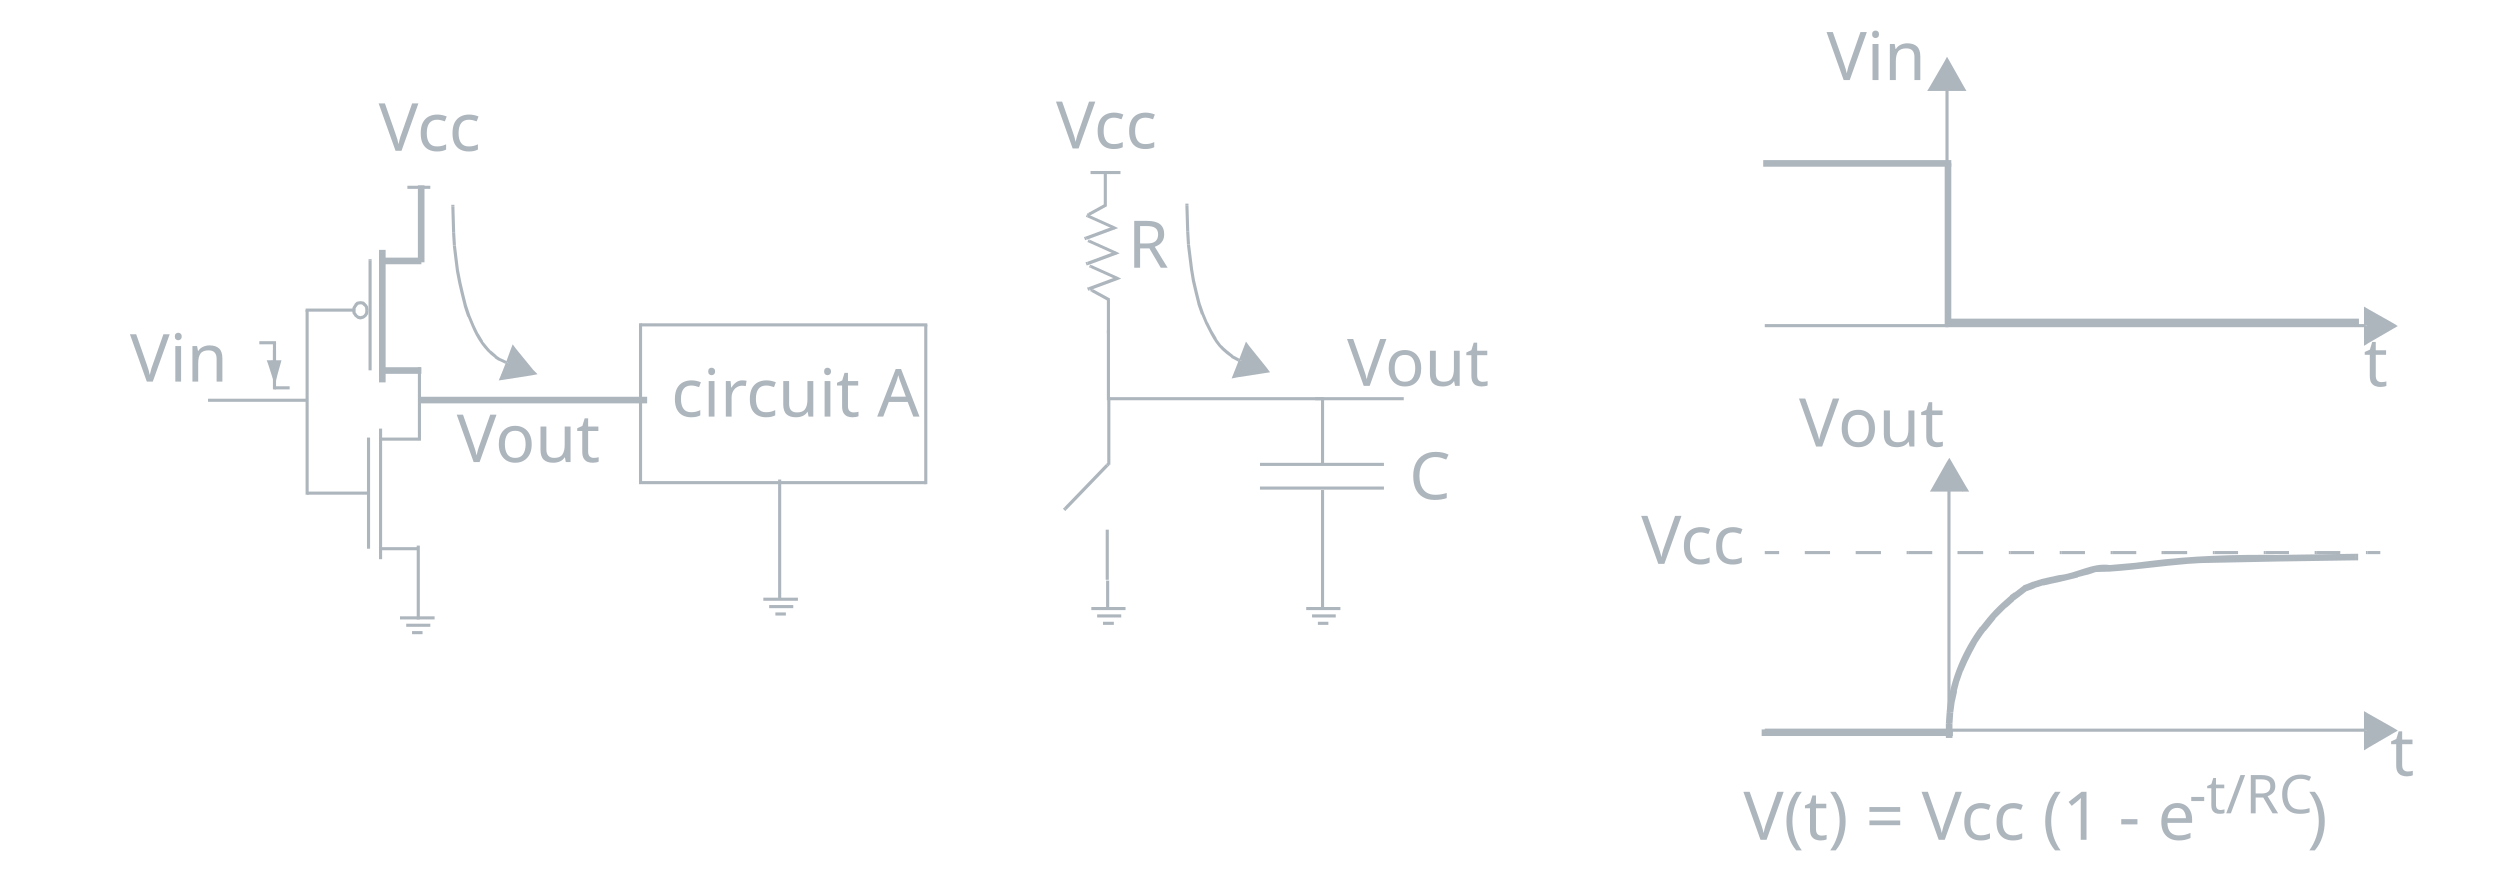
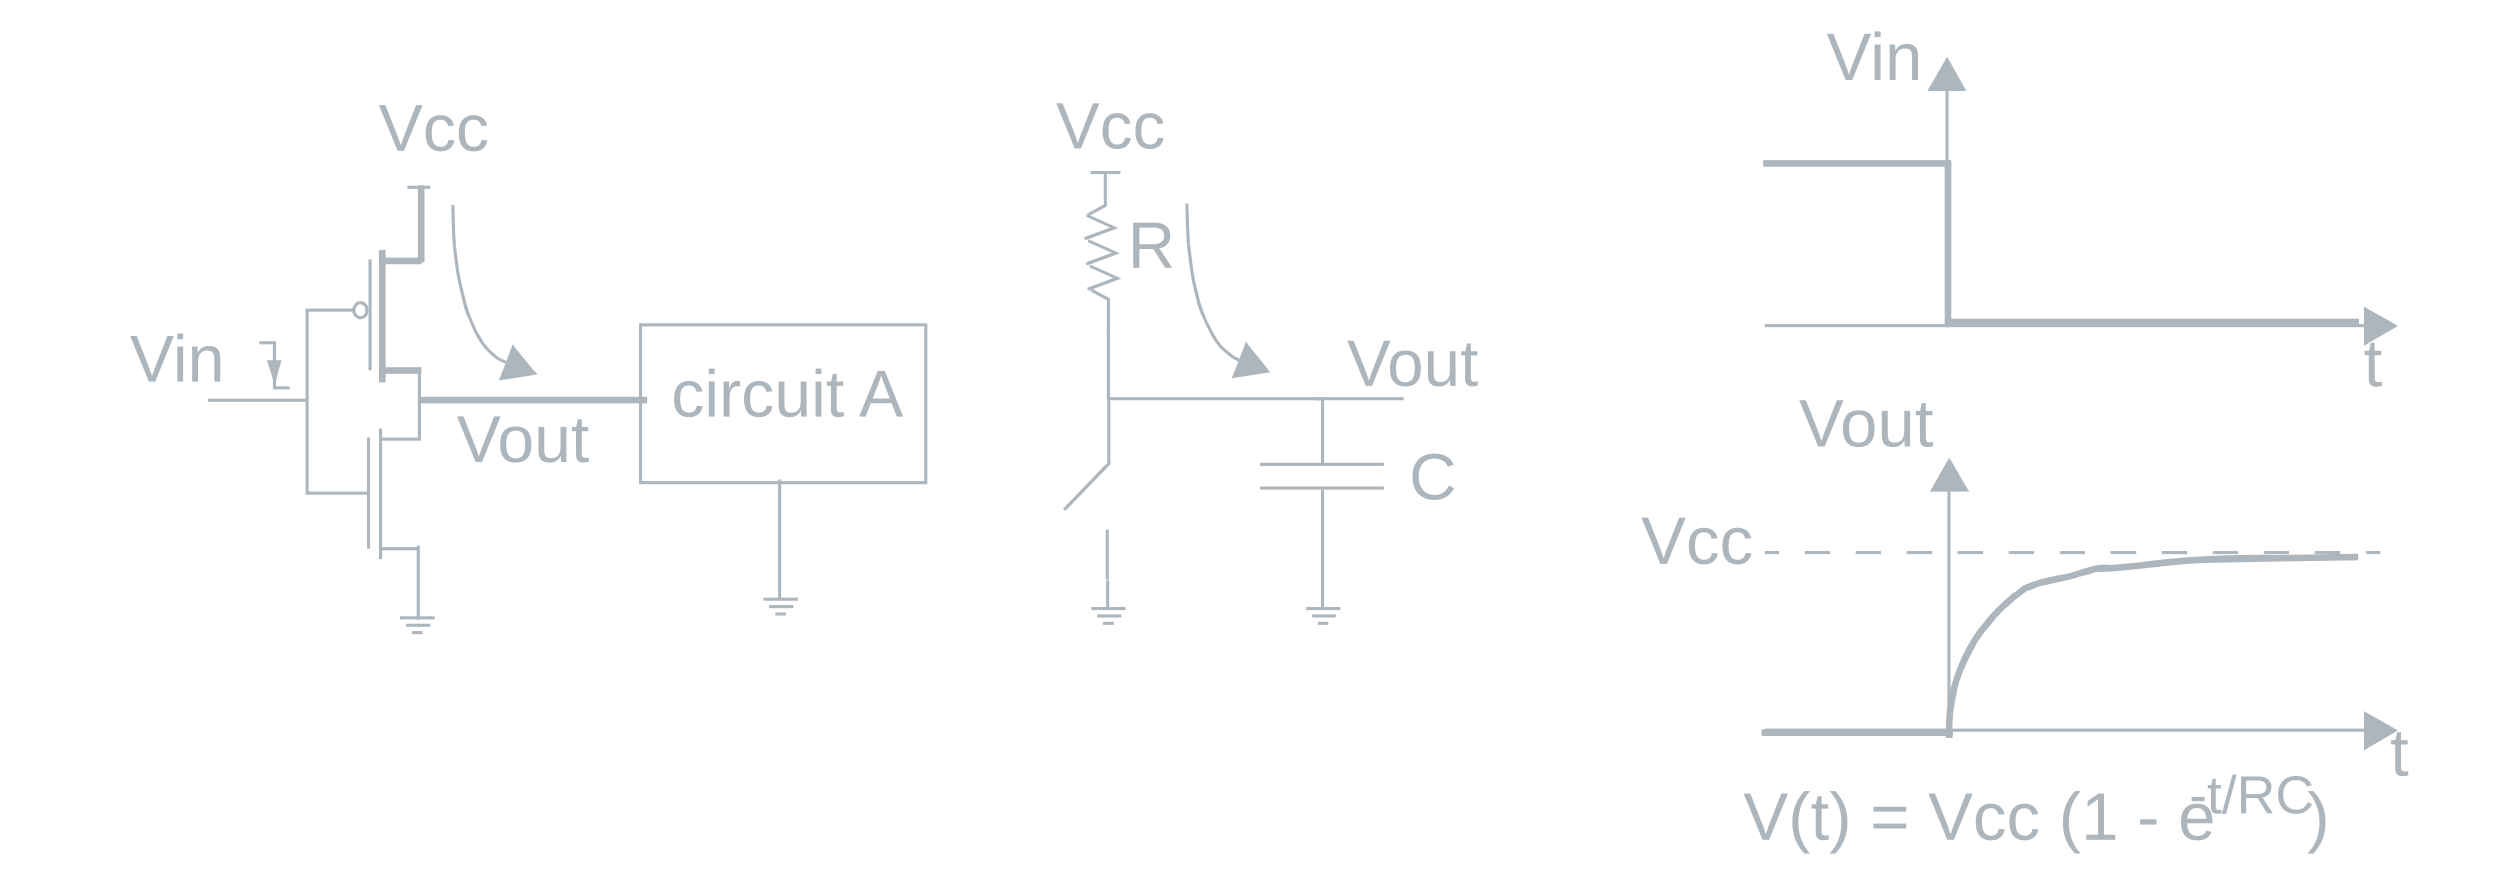
<svg xmlns="http://www.w3.org/2000/svg" width="386" height="138" viewBox="0 0 386 138" fill="#adb5bd">
  <rect x="56.90" y="40.02" width="0.48" height="0.24" fill="#adb5bd" />
  <rect x="56.90" y="40.26" width="0.48" height="16.92" fill="#adb5bd" />
  <rect x="58.52" y="38.58" width="1.02" height="0.48" fill="#adb5bd" />
  <rect x="58.52" y="39.06" width="1.02" height="19.98" fill="#adb5bd" />
  <rect x="58.52" y="39.78" width="0.48" height="1.02" fill="#adb5bd" />
  <rect x="59.00" y="39.78" width="6.06" height="1.02" fill="#adb5bd" />
  <rect x="58.52" y="56.70" width="0.48" height="1.02" fill="#adb5bd" />
  <rect x="59.00" y="56.70" width="6.06" height="1.02" fill="#adb5bd" />
  <rect x="64.52" y="28.62" width="1.02" height="0.48" fill="#adb5bd" />
  <rect x="64.52" y="29.10" width="1.02" height="11.40" fill="#adb5bd" />
  <rect x="64.52" y="56.70" width="0.48" height="0.24" fill="#adb5bd" />
  <rect x="64.52" y="56.94" width="0.48" height="11.10" fill="#adb5bd" />
  <rect x="62.90" y="28.68" width="3.54" height="0.48" fill="#adb5bd" />
  <rect x="56.66" y="67.56" width="0.48" height="17.16" fill="#adb5bd" />
  <rect x="58.52" y="66.18" width="0.48" height="20.16" fill="#adb5bd" />
  <rect x="58.52" y="67.56" width="6.06" height="0.48" fill="#adb5bd" />
  <rect x="58.52" y="84.48" width="6.06" height="0.48" fill="#adb5bd" />
  <rect x="64.34" y="84.24" width="0.48" height="11.40" fill="#adb5bd" />
  <path d="M56.42 47.94L56.36 47.52L56.42 47.58L56.18 47.22L56.18 47.28L55.88 46.98L56.06 47.04L55.64 46.98L55.7 46.98L55.28 47.04L55.4 46.98L55.1 47.28L55.16 47.22L54.92 47.58L54.92 47.52L54.86 47.94L54.86 47.88L54.92 48.36L54.92 48.24L55.16 48.6L55.1 48.54L55.4 48.78L55.28 48.72L55.7 48.84L55.58 48.84L56.0 48.72L55.94 48.78L56.24 48.54L56.18 48.6L56.42 48.24L56.36 48.36L56.42 47.88L56.9 47.94L56.84 48.42L56.84 48.48L56.6 48.84L56.54 48.9L56.24 49.14L56.12 49.2L55.7 49.32L55.58 49.32L55.16 49.2L55.1 49.14L54.8 48.9L54.74 48.84L54.5 48.48L54.44 48.42L54.38 47.94L54.38 47.88L54.44 47.46L54.5 47.34L54.74 46.98L54.74 46.92L55.04 46.62L55.22 46.56L55.64 46.5L55.7 46.5L56.12 46.56L56.24 46.62L56.6 46.98L56.84 47.34L56.84 47.46L56.9 47.88Z" fill="#adb5bd" />
  <path d="M56.42 47.88L56.42 47.94L56.9 47.88L56.9 47.94Z" fill="#adb5bd" />
  <rect x="47.18" y="47.64" width="7.68" height="0.48" fill="#adb5bd" />
  <rect x="47.18" y="47.88" width="0.48" height="28.50" fill="#adb5bd" />
  <rect x="47.42" y="75.90" width="9.48" height="0.48" fill="#adb5bd" />
  <rect x="32.12" y="61.56" width="15.30" height="0.48" fill="#adb5bd" />
  <rect x="61.76" y="95.16" width="5.34" height="0.48" fill="#adb5bd" />
  <rect x="62.72" y="96.30" width="3.72" height="0.48" fill="#adb5bd" />
  <rect x="63.62" y="97.44" width="1.62" height="0.48" fill="#adb5bd" />
  <rect x="64.82" y="61.26" width="35.10" height="1.02" fill="#adb5bd" />
  <path d="M168.02 33.12L167.84 33.06L167.66 33.48L167.84 33.54Z" fill="#adb5bd" />
  <path d="M168.02 33.12L167.84 33.54L171.98 35.4L172.16 35.4L172.64 35.22L172.16 34.98Z" fill="#adb5bd" />
  <path d="M167.78 37.02L167.54 37.08L167.36 36.6L167.6 36.54Z" fill="#adb5bd" />
  <path d="M172.16 35.4L171.98 34.92L167.6 36.54L167.78 37.02Z" fill="#adb5bd" />
  <path d="M168.26 37.02L168.08 36.96L167.9 37.38L168.08 37.44Z" fill="#adb5bd" />
  <path d="M168.26 37.02L168.08 37.44L172.22 39.3L172.4 39.3L172.88 39.12L172.4 38.88Z" fill="#adb5bd" />
  <path d="M168.02 40.92L167.78 40.98L167.6 40.5L167.84 40.44Z" fill="#adb5bd" />
  <path d="M172.4 39.3L172.22 38.82L167.84 40.44L168.02 40.92Z" fill="#adb5bd" />
  <path d="M168.5 40.92L168.32 40.86L168.14 41.28L168.32 41.34Z" fill="#adb5bd" />
  <path d="M168.5 40.92L168.32 41.34L172.46 43.2L172.64 43.2L173.12 43.02L172.64 42.78Z" fill="#adb5bd" />
  <path d="M168.26 44.82L168.02 44.88L167.84 44.4L168.08 44.34Z" fill="#adb5bd" />
  <path d="M172.64 43.2L172.46 42.72L168.08 44.34L168.26 44.82Z" fill="#adb5bd" />
  <path d="M168.02 32.88L167.84 33.0L168.08 33.42L168.26 33.3Z" fill="#adb5bd" />
  <path d="M168.02 32.88L168.26 33.3L170.78 31.92L170.9 31.86L170.9 31.68L170.54 31.5Z" fill="#adb5bd" />
  <rect x="170.42" y="26.40" width="0.48" height="5.28" fill="#adb5bd" />
  <path d="M168.74 44.64L168.56 44.52L168.32 44.94L168.5 45.06Z" fill="#adb5bd" />
  <path d="M168.74 44.64L168.5 45.06L171.02 46.44L171.38 46.2L171.38 46.08L171.26 46.02Z" fill="#adb5bd" />
  <rect x="170.90" y="46.20" width="0.48" height="5.28" fill="#adb5bd" />
  <rect x="168.38" y="26.40" width="4.62" height="0.48" fill="#adb5bd" />
  <rect x="170.90" y="51.00" width="0.48" height="10.80" fill="#adb5bd" />
  <rect x="171.14" y="61.32" width="33.30" height="0.48" fill="#adb5bd" />
  <rect x="203.96" y="61.56" width="0.48" height="10.14" fill="#adb5bd" />
  <rect x="194.54" y="71.46" width="19.14" height="0.48" fill="#adb5bd" />
  <rect x="194.54" y="75.12" width="19.14" height="0.48" fill="#adb5bd" />
  <rect x="201.68" y="93.72" width="5.28" height="0.48" fill="#adb5bd" />
  <rect x="202.58" y="94.86" width="3.66" height="0.48" fill="#adb5bd" />
  <rect x="203.48" y="96.00" width="1.62" height="0.48" fill="#adb5bd" />
  <rect x="203.96" y="75.66" width="0.48" height="18.12" fill="#adb5bd" />
  <path d="M78.14 55.92L78.86 53.94L79.16 53.16L79.64 53.82L82.34 57.12L83.0 57.78L82.04 57.96L77.84 58.62L77.0 58.74L77.36 57.9L77.72 57.6L81.92 56.94L82.04 57.96L81.56 57.78L78.86 54.48L79.64 53.82L79.76 54.3L79.04 56.28Z" fill="#adb5bd" />
  <path d="M77.36 57.9L78.14 55.92L79.04 56.28L78.26 58.26Z" fill="#adb5bd" />
  <path d="M78.56 56.1L79.28 54.12L81.98 57.42L77.78 58.08Z" fill="#adb5bd" />
  <path d="M78.02 56.16L78.2 56.22L78.38 55.8L78.2 55.74Z" fill="#adb5bd" />
  <path d="M78.02 56.16L77.0 55.68L76.94 55.68L76.4 55.32L76.4 55.26C74.73 54.04 73.59 52.26 72.8 50.34L72.2 48.9L72.14 48.9L71.6 47.28L71.6 47.22L71.18 45.54L70.76 43.74L70.4 41.88L70.16 39.96L69.92 37.98L69.92 37.92L70.4 37.92L70.64 39.9L70.88 41.82L70.88 41.76L71.24 43.62L71.66 45.42L72.08 47.1L72.62 48.72L73.22 50.16L73.88 51.54L73.88 51.48L74.6 52.68L74.54 52.68L75.38 53.7L75.8 54.18L75.8 54.12L76.28 54.54L76.7 54.9L76.64 54.9L77.18 55.26L78.2 55.74Z" fill="#adb5bd" />
  <path d="M69.92 37.92L69.8 35.94L70.28 35.94L70.4 37.92Z" fill="#adb5bd" />
  <rect x="69.68" y="31.62" width="0.48" height="0.24" fill="#adb5bd" />
  <path d="M69.8 35.94L70.28 35.94L70.16 31.86L69.68 31.86Z" fill="#adb5bd" />
  <rect x="98.90" y="49.92" width="44.28" height="0.48" fill="#adb5bd" />
  <rect x="142.70" y="50.16" width="0.48" height="24.60" fill="#adb5bd" />
  <rect x="98.66" y="74.28" width="44.28" height="0.48" fill="#adb5bd" />
  <rect x="98.66" y="49.92" width="0.48" height="24.60" fill="#adb5bd" />
  <path d="M300.62 14.04L297.56 14.04L298.04 13.26L300.2 9.54L300.62 8.76L301.1 9.6L303.2 13.32L303.62 14.04L302.72 14.04L302.3 13.8L300.2 10.08L301.1 9.6L301.1 10.08L298.94 13.8L298.04 13.26L298.46 13.02L300.62 13.02Z" fill="#adb5bd" />
  <rect x="300.62" y="13.02" width="2.10" height="1.02" fill="#adb5bd" />
  <path d="M300.62 13.56L298.46 13.56L300.62 9.84L302.72 13.56Z" fill="#adb5bd" />
  <rect x="300.38" y="13.80" width="0.48" height="36.72" fill="#adb5bd" />
  <path d="M365.0 50.28L365.0 47.34L365.72 47.76L369.44 49.86L370.22 50.34L369.5 50.76L365.78 52.92L365.0 53.4L365.0 52.44L365.24 52.02L368.96 49.86L369.5 50.76L368.96 50.76L365.24 48.66L365.72 47.76L366.02 48.18L366.02 50.28Z" fill="#adb5bd" />
  <rect x="365.00" y="50.28" width="1.02" height="2.16" fill="#adb5bd" />
  <path d="M365.48 50.28L365.48 48.18L369.2 50.28L365.48 52.44Z" fill="#adb5bd" />
  <rect x="272.48" y="50.04" width="92.76" height="0.48" fill="#adb5bd" />
  <path d="M365.0 112.74L365.0 109.8L365.72 110.22L369.44 112.32L370.22 112.8L369.5 113.22L365.78 115.38L365.0 115.86L365.0 114.9L365.24 114.48L368.96 112.32L369.5 113.22L368.96 113.22L365.24 111.12L365.72 110.22L366.02 110.64L366.02 112.74Z" fill="#adb5bd" />
  <rect x="365.00" y="112.74" width="1.02" height="2.16" fill="#adb5bd" />
  <path d="M365.48 112.74L365.48 110.64L369.2 112.74L365.48 114.9Z" fill="#adb5bd" />
  <rect x="272.48" y="112.50" width="92.76" height="0.48" fill="#adb5bd" />
  <path d="M300.92 75.9L297.98 75.9L298.4 75.18L300.5 71.46L300.98 70.68L301.4 71.4L303.56 75.12L304.04 75.9L303.08 75.9L302.66 75.66L300.5 71.94L301.4 71.4L301.4 71.94L299.3 75.66L298.4 75.18L298.82 74.88L300.92 74.88Z" fill="#adb5bd" />
  <rect x="300.92" y="74.88" width="2.16" height="1.02" fill="#adb5bd" />
  <path d="M300.92 75.42L298.82 75.42L300.92 71.7L303.08 75.42Z" fill="#adb5bd" />
  <rect x="300.68" y="75.66" width="0.48" height="36.72" fill="#adb5bd" />
  <rect x="272.24" y="24.72" width="29.04" height="1.02" fill="#adb5bd" />
  <rect x="300.26" y="25.20" width="1.02" height="25.02" fill="#adb5bd" />
  <rect x="300.74" y="49.20" width="63.48" height="1.02" fill="#adb5bd" />
  <rect x="272.00" y="112.62" width="29.52" height="1.02" fill="#adb5bd" />
  <rect x="272.48" y="85.08" width="2.22" height="0.48" fill="#adb5bd" />
  <rect x="278.66" y="85.08" width="3.90" height="0.48" fill="#adb5bd" />
  <rect x="286.52" y="85.08" width="3.90" height="0.48" fill="#adb5bd" />
  <rect x="294.38" y="85.08" width="0.24" height="0.48" fill="#adb5bd" />
  <rect x="294.62" y="85.08" width="3.72" height="0.48" fill="#adb5bd" />
  <rect x="302.24" y="85.08" width="0.24" height="0.48" fill="#adb5bd" />
  <rect x="302.48" y="85.08" width="3.72" height="0.48" fill="#adb5bd" />
  <rect x="310.16" y="85.08" width="0.24" height="0.48" fill="#adb5bd" />
  <rect x="310.40" y="85.08" width="3.66" height="0.48" fill="#adb5bd" />
  <rect x="318.02" y="85.08" width="0.24" height="0.48" fill="#adb5bd" />
  <rect x="318.26" y="85.08" width="3.66" height="0.48" fill="#adb5bd" />
  <rect x="325.88" y="85.08" width="0.24" height="0.48" fill="#adb5bd" />
  <rect x="326.12" y="85.08" width="3.72" height="0.48" fill="#adb5bd" />
  <rect x="333.74" y="85.08" width="0.24" height="0.48" fill="#adb5bd" />
  <rect x="333.98" y="85.08" width="3.72" height="0.48" fill="#adb5bd" />
  <rect x="341.66" y="85.08" width="0.24" height="0.48" fill="#adb5bd" />
  <rect x="341.90" y="85.08" width="3.66" height="0.48" fill="#adb5bd" />
  <rect x="349.52" y="85.08" width="0.24" height="0.48" fill="#adb5bd" />
  <rect x="349.76" y="85.08" width="3.66" height="0.48" fill="#adb5bd" />
  <rect x="357.38" y="85.08" width="0.24" height="0.48" fill="#adb5bd" />
  <rect x="357.62" y="85.08" width="3.72" height="0.48" fill="#adb5bd" />
  <rect x="365.30" y="85.08" width="0.24" height="0.48" fill="#adb5bd" />
  <rect x="365.54" y="85.08" width="1.98" height="0.48" fill="#adb5bd" />
  <rect x="203.06" y="61.32" width="0.24" height="0.48" fill="#adb5bd" />
  <rect x="203.30" y="61.32" width="13.44" height="0.48" fill="#adb5bd" />
  <path d="M191.3 55.56L192.08 53.52L192.38 52.74L192.86 53.4L195.56 56.76L196.1 57.48L195.32 57.6L191.06 58.26L190.16 58.44L190.52 57.54L190.88 57.24L195.14 56.58L195.32 57.6L194.78 57.42L192.08 54.06L192.86 53.4L192.98 53.88L192.2 55.92Z" fill="#adb5bd" />
  <path d="M190.52 57.54L191.3 55.56L192.2 55.92L191.42 57.9Z" fill="#adb5bd" />
  <path d="M191.72 55.74L192.5 53.7L195.2 57.06L190.94 57.72Z" fill="#adb5bd" />
  <path d="M191.12 55.8L191.3 55.92L191.54 55.5L191.36 55.38Z" fill="#adb5bd" />
  <path d="M191.12 55.8L190.1 55.26L190.1 55.2C187.87 53.64 187.32 52.45 186.08 49.98L185.48 48.54L185.42 48.54L184.88 46.98L184.88 46.92L184.46 45.24L184.04 43.44L183.74 41.64L183.5 39.72L183.26 37.8L183.26 37.74L183.74 37.74L184.22 41.58L184.52 43.38L184.52 43.32L184.94 45.12L185.36 46.8L185.9 48.36L186.5 49.8L186.5 49.74L187.16 51.06L187.88 52.26L187.82 52.26L188.6 53.34L188.6 53.28L189.02 53.7L189.5 54.12L190.4 54.84L190.34 54.84L191.36 55.38Z" fill="#adb5bd" />
  <path d="M183.26 37.74L183.14 35.7L183.62 35.7L183.74 37.74Z" fill="#adb5bd" />
  <rect x="183.02" y="31.44" width="0.48" height="0.24" fill="#adb5bd" />
  <path d="M183.14 35.7L183.62 35.7L183.5 31.68L183.02 31.68Z" fill="#adb5bd" />
  <rect x="40.04" y="52.68" width="2.58" height="0.48" fill="#adb5bd" />
  <rect x="42.14" y="52.92" width="0.48" height="7.20" fill="#adb5bd" />
  <rect x="42.38" y="59.64" width="2.34" height="0.48" fill="#adb5bd" />
  <path d="M42.38 55.62L43.46 55.62L43.28 56.28L42.86 57.78L42.44 59.46L41.9 57.78L41.42 56.28L41.18 55.62L41.9 55.62L42.38 55.98L42.86 57.48L41.9 57.78L41.9 57.48L42.32 55.98L43.28 56.28L42.8 56.64L42.38 56.64Z" fill="#adb5bd" />
  <rect x="41.90" y="55.62" width="0.48" height="1.02" fill="#adb5bd" />
  <path d="M42.38 56.1L42.8 56.1L42.38 57.6L41.9 56.1Z" fill="#adb5bd" />
  <rect x="42.14" y="54.06" width="0.48" height="1.74" fill="#adb5bd" />
  <rect x="168.50" y="93.72" width="5.28" height="0.48" fill="#adb5bd" />
  <rect x="169.40" y="94.86" width="3.72" height="0.48" fill="#adb5bd" />
  <rect x="170.30" y="96.00" width="1.68" height="0.48" fill="#adb5bd" />
  <rect x="170.78" y="89.64" width="0.48" height="4.38" fill="#adb5bd" />
  <rect x="117.86" y="92.28" width="5.34" height="0.48" fill="#adb5bd" />
  <rect x="118.76" y="93.42" width="3.72" height="0.48" fill="#adb5bd" />
  <rect x="119.72" y="94.56" width="1.62" height="0.48" fill="#adb5bd" />
  <rect x="120.14" y="74.04" width="0.48" height="18.30" fill="#adb5bd" />
  <rect x="363.62" y="85.50" width="0.48" height="1.02" fill="#adb5bd" />
  <path d="M363.62 86.52L351.68 86.7L339.74 86.94L339.8 86.94L337.82 87.06C333.77 87.39 329.81 87.98 325.76 88.26L323.6 88.32L323.78 88.26L322.34 88.74L322.28 88.74L320.84 89.1L320.84 89.16L318.14 89.82L316.76 90.12L315.44 90.42L315.5 90.36L314.18 90.78L314.24 90.78L313.52 91.08L313.46 91.08L312.8 91.32L312.92 91.26L311.6 92.28L310.94 92.76L311.0 92.76L309.8 93.84L309.8 93.78L308.06 95.52L308.12 95.52L307.58 96.18L307.1 96.78L306.56 97.44L306.56 97.38L306.08 98.04L305.18 99.36L305.24 99.3L304.46 100.74L303.74 102.18L303.08 103.68L303.08 103.62L302.54 105.18L302.54 105.12L302.12 106.74L302.18 106.74L301.82 108.36L301.82 108.3L301.58 110.04L300.56 109.98L300.56 109.92C300.99 105.43 302.69 101.13 305.24 97.44L305.72 96.78L305.78 96.78C307.31 94.76 308.42 93.61 310.34 91.98L310.34 91.92L311.0 91.44L311.0 91.5L312.32 90.48L312.44 90.36L313.1 90.12L313.82 89.82L313.88 89.82L315.2 89.4L316.52 89.1L317.9 88.8C320.59 88.57 323.0 86.84 325.76 87.24L329.84 86.88L329.78 86.88L331.76 86.64C338.36 85.8 345.03 85.6 351.68 85.68L363.62 85.5Z" fill="#adb5bd" />
  <path d="M301.58 110.04L301.46 111.78L301.46 111.72L300.44 111.72L300.56 109.98Z" fill="#adb5bd" />
  <rect x="300.44" y="111.72" width="1.02" height="2.22" fill="#adb5bd" />
  <rect x="170.96" y="61.32" width="0.48" height="10.44" fill="#adb5bd" />
  <rect x="170.72" y="81.78" width="0.48" height="7.74" fill="#adb5bd" />
  <path d="M171.14 72.0L171.32 71.82L170.96 71.46L170.78 71.64Z" fill="#adb5bd" />
  <path d="M164.66 78.72L164.48 78.9L164.12 78.54L164.3 78.36Z" fill="#adb5bd" />
  <path d="M171.14 72.0L170.78 71.64L164.3 78.36L164.66 78.72Z" fill="#adb5bd" />
-   <text x="20.06" y="58.92" font-size="10.23" font-family="'Source Sans Pro', sans-serif" textLength="14.76" lengthAdjust="spacingAndGlyphs" fill="#adb5bd">Vin</text>
-   <text x="70.52" y="71.34" font-size="10.23" font-family="'Source Sans Pro', sans-serif" textLength="19.13" lengthAdjust="spacingAndGlyphs" fill="#adb5bd">Vout</text>
-   <text x="58.46" y="23.28" font-size="10.23" font-family="'Source Sans Pro', sans-serif" textLength="16.46" lengthAdjust="spacingAndGlyphs" fill="#adb5bd">Vcc</text>
-   <text x="174.14" y="41.34" font-size="10.13" font-family="'Source Sans Pro', sans-serif" textLength="6.79" lengthAdjust="spacingAndGlyphs" fill="#adb5bd">R</text>
-   <text x="217.58" y="77.10" font-size="10.13" font-family="'Source Sans Pro', sans-serif" textLength="6.79" lengthAdjust="spacingAndGlyphs" fill="#adb5bd">C</text>
-   <text x="163.04" y="22.92" font-size="10.13" font-family="'Source Sans Pro', sans-serif" textLength="16.28" lengthAdjust="spacingAndGlyphs" fill="#adb5bd">Vcc</text>
-   <text x="103.64" y="64.32" font-size="10.23" font-family="'Source Sans Pro', sans-serif" textLength="36.08" lengthAdjust="spacingAndGlyphs" fill="#adb5bd">circuit A</text>
-   <text x="282.02" y="12.36" font-size="10.37" font-family="'Source Sans Pro', sans-serif" textLength="14.90" lengthAdjust="spacingAndGlyphs" fill="#adb5bd">Vin</text>
-   <text x="277.76" y="68.94" font-size="10.37" font-family="'Source Sans Pro', sans-serif" textLength="19.29" lengthAdjust="spacingAndGlyphs" fill="#adb5bd">Vout</text>
-   <text x="269.18" y="129.66" font-size="10.37" font-family="'Source Sans Pro', sans-serif" textLength="68.89" lengthAdjust="spacingAndGlyphs" fill="#adb5bd">V(t) = Vcc (1 - e</text>
-   <text x="338.00" y="125.58" font-size="8.27" font-family="'Source Sans Pro', sans-serif" textLength="18.37" lengthAdjust="spacingAndGlyphs" fill="#adb5bd">-t/RC</text>
-   <text x="356.24" y="129.66" font-size="10.37" font-family="'Source Sans Pro', sans-serif" textLength="6.01" lengthAdjust="spacingAndGlyphs" fill="#adb5bd"> )</text>
-   <text x="253.40" y="87.06" font-size="10.37" font-family="'Source Sans Pro', sans-serif" textLength="16.59" lengthAdjust="spacingAndGlyphs" fill="#adb5bd">Vcc</text>
-   <text x="207.98" y="59.58" font-size="10.13" font-family="'Source Sans Pro', sans-serif" textLength="18.97" lengthAdjust="spacingAndGlyphs" fill="#adb5bd">Vout</text>
-   <text x="364.94" y="59.64" font-size="10.37" font-family="'Source Sans Pro', sans-serif" textLength="2.91" lengthAdjust="spacingAndGlyphs" fill="#adb5bd">t</text>
-   <text x="369.02" y="119.76" font-size="10.37" font-family="'Source Sans Pro', sans-serif" textLength="2.91" lengthAdjust="spacingAndGlyphs" fill="#adb5bd">t</text>
+   <text x="20.06" y="58.92" font-size="10.23" font-family="'Liberation Sans', Arial, Helvetica, sans-serif" textLength="14.76" lengthAdjust="spacingAndGlyphs" fill="#adb5bd">Vin</text>
+   <text x="70.52" y="71.34" font-size="10.23" font-family="'Liberation Sans', Arial, Helvetica, sans-serif" textLength="19.13" lengthAdjust="spacingAndGlyphs" fill="#adb5bd">Vout</text>
+   <text x="58.46" y="23.28" font-size="10.23" font-family="'Liberation Sans', Arial, Helvetica, sans-serif" textLength="16.46" lengthAdjust="spacingAndGlyphs" fill="#adb5bd">Vcc</text>
+   <text x="174.14" y="41.34" font-size="10.13" font-family="'Liberation Sans', Arial, Helvetica, sans-serif" textLength="6.79" lengthAdjust="spacingAndGlyphs" fill="#adb5bd">R</text>
+   <text x="217.58" y="77.10" font-size="10.13" font-family="'Liberation Sans', Arial, Helvetica, sans-serif" textLength="6.79" lengthAdjust="spacingAndGlyphs" fill="#adb5bd">C</text>
+   <text x="163.04" y="22.92" font-size="10.13" font-family="'Liberation Sans', Arial, Helvetica, sans-serif" textLength="16.28" lengthAdjust="spacingAndGlyphs" fill="#adb5bd">Vcc</text>
+   <text x="103.64" y="64.32" font-size="10.23" font-family="'Liberation Sans', Arial, Helvetica, sans-serif" textLength="36.08" lengthAdjust="spacingAndGlyphs" fill="#adb5bd">circuit A</text>
+   <text x="282.02" y="12.36" font-size="10.37" font-family="'Liberation Sans', Arial, Helvetica, sans-serif" textLength="14.90" lengthAdjust="spacingAndGlyphs" fill="#adb5bd">Vin</text>
+   <text x="277.76" y="68.94" font-size="10.37" font-family="'Liberation Sans', Arial, Helvetica, sans-serif" textLength="19.29" lengthAdjust="spacingAndGlyphs" fill="#adb5bd">Vout</text>
+   <text x="269.18" y="129.66" font-size="10.37" font-family="'Liberation Sans', Arial, Helvetica, sans-serif" textLength="68.89" lengthAdjust="spacingAndGlyphs" fill="#adb5bd">V(t) = Vcc (1 - e</text>
+   <text x="338.00" y="125.58" font-size="8.27" font-family="'Liberation Sans', Arial, Helvetica, sans-serif" textLength="18.37" lengthAdjust="spacingAndGlyphs" fill="#adb5bd">-t/RC</text>
+   <text x="356.24" y="129.66" font-size="10.37" font-family="'Liberation Sans', Arial, Helvetica, sans-serif" textLength="6.01" lengthAdjust="spacingAndGlyphs" fill="#adb5bd"> )</text>
+   <text x="253.40" y="87.06" font-size="10.37" font-family="'Liberation Sans', Arial, Helvetica, sans-serif" textLength="16.59" lengthAdjust="spacingAndGlyphs" fill="#adb5bd">Vcc</text>
+   <text x="207.98" y="59.58" font-size="10.13" font-family="'Liberation Sans', Arial, Helvetica, sans-serif" textLength="18.97" lengthAdjust="spacingAndGlyphs" fill="#adb5bd">Vout</text>
+   <text x="364.94" y="59.64" font-size="10.37" font-family="'Liberation Sans', Arial, Helvetica, sans-serif" textLength="2.91" lengthAdjust="spacingAndGlyphs" fill="#adb5bd">t</text>
+   <text x="369.02" y="119.76" font-size="10.37" font-family="'Liberation Sans', Arial, Helvetica, sans-serif" textLength="2.91" lengthAdjust="spacingAndGlyphs" fill="#adb5bd">t</text>
</svg>
